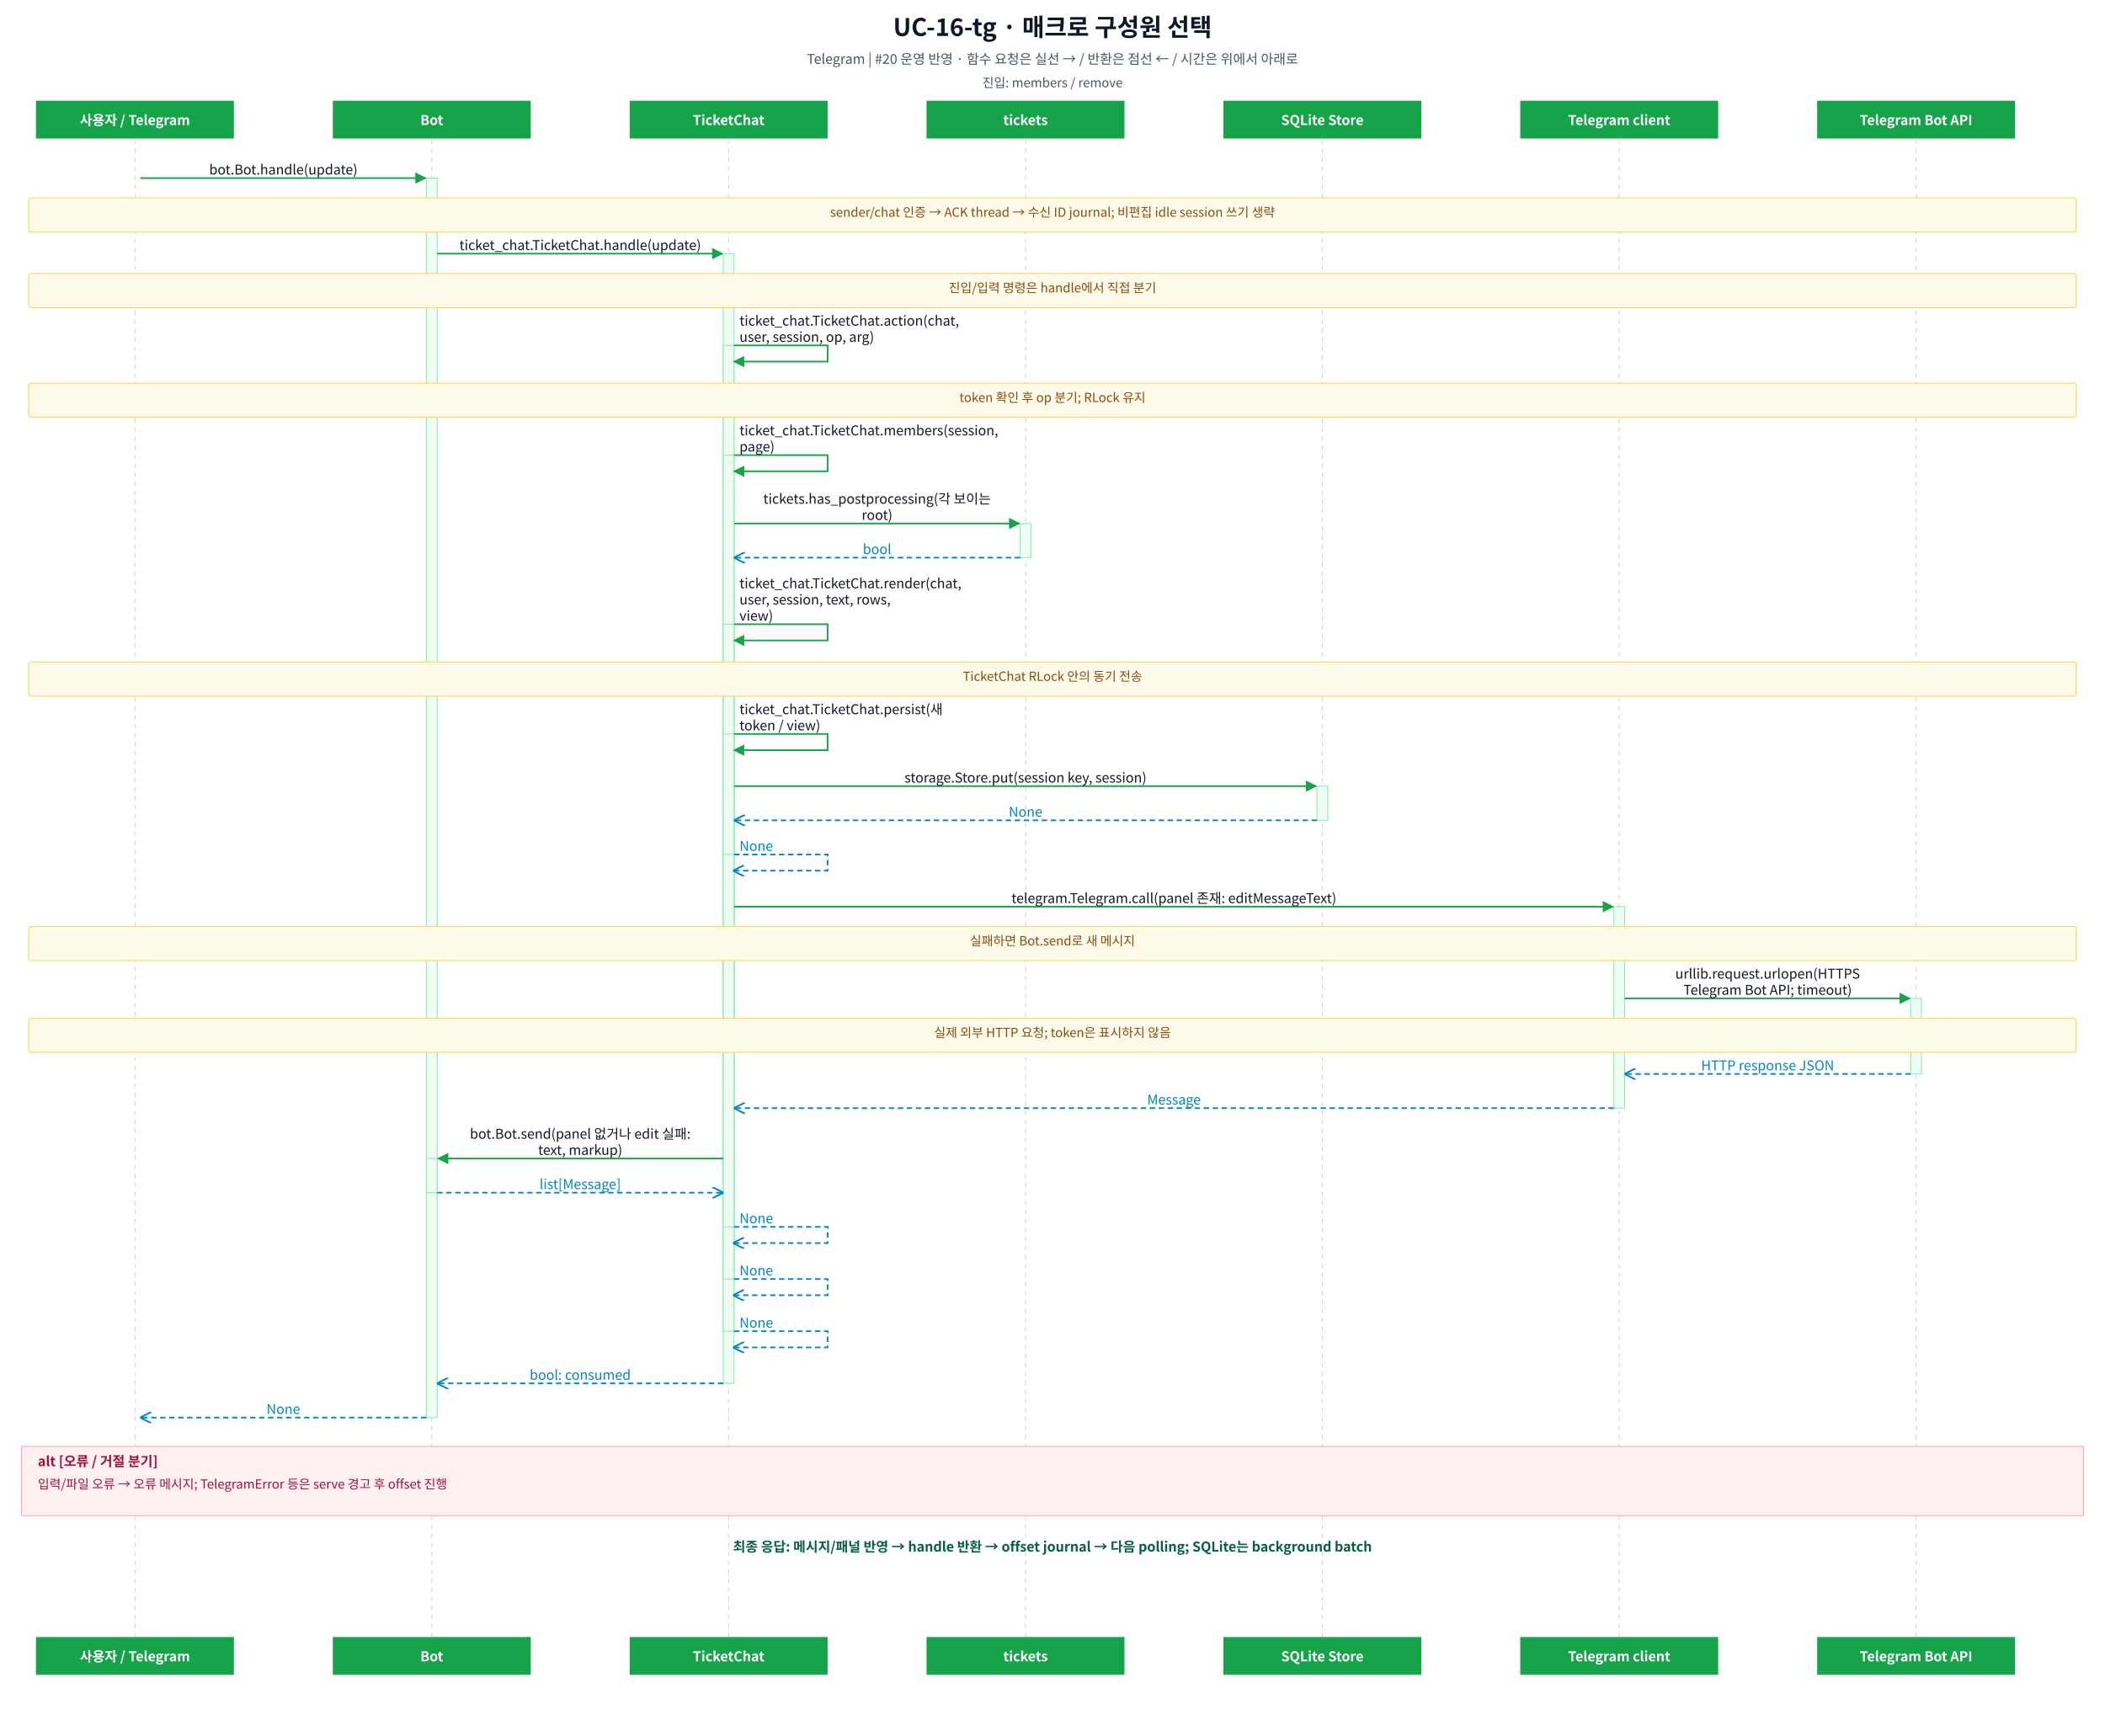
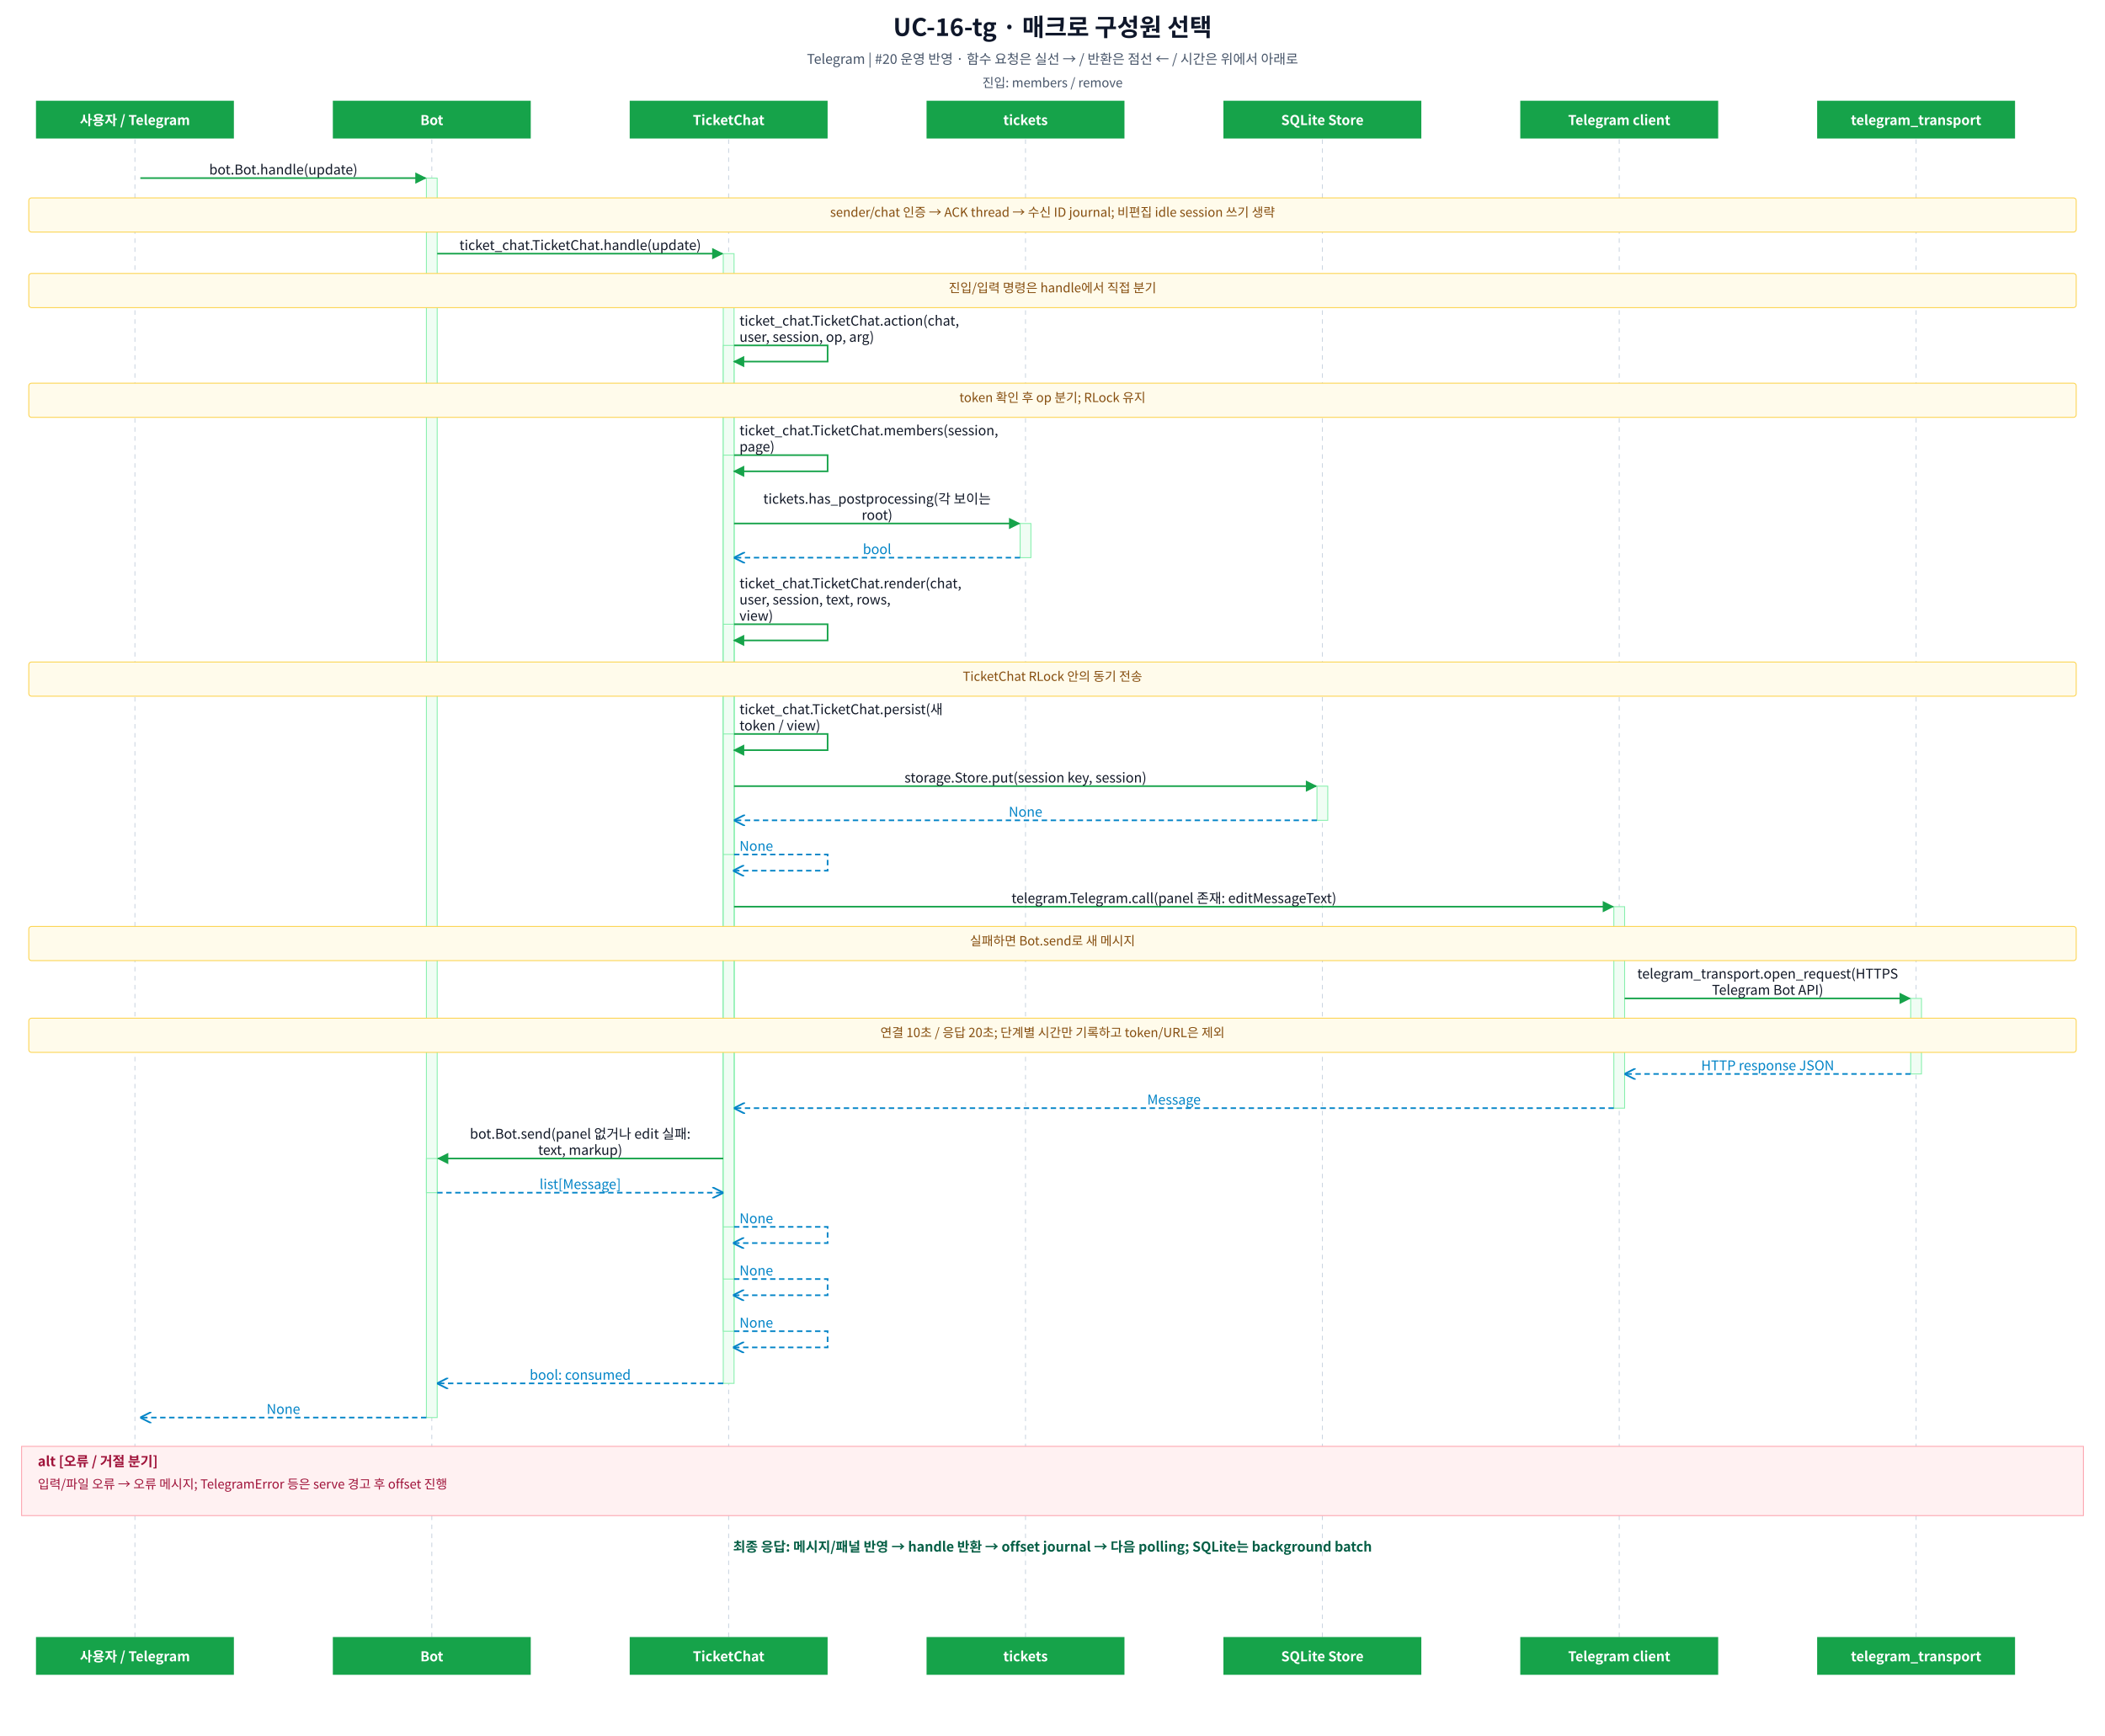
<svg xmlns="http://www.w3.org/2000/svg" width="2340" height="1930" viewBox="0 0 2340 1930" role="img" aria-label="매크로 구성원 선택">
  <defs>
    <marker id="req" viewBox="0 0 10 10" refX="9" refY="5" markerWidth="7" markerHeight="7" orient="auto-start-reverse">
      <path d="M0 0 L10 5 L0 10 z" fill="#16a34a" />
    </marker>
    <marker id="ret" viewBox="0 0 10 10" refX="9" refY="5" markerWidth="7" markerHeight="7" orient="auto-start-reverse">
      <path d="M0 0 L10 5 L0 10" fill="none" stroke="#0284c7" stroke-width="1.5" />
    </marker>
  </defs>
  <rect width="100%" height="100%" fill="white" />
  <g font-family="Noto Sans CJK KR, sans-serif">
    <text x="1170.0" y="40" text-anchor="middle" font-size="27" fill="#0f172a" font-weight="700">UC-16-tg · 매크로 구성원 선택</text>
    <text x="1170.0" y="71" text-anchor="middle" font-size="15" fill="#475569">Telegram | #20 운영 반영 · 함수 요청은 실선 → / 반환은 점선 ← / 시간은 위에서 아래로</text>
    <text x="1170.0" y="97" text-anchor="middle" font-size="14" fill="#475569">진입: members / remove</text>
    <path d="M150.0,155 V1820" stroke="#cbd5e1" stroke-dasharray="5 5" />
    <rect x="40.0" y="112" width="220" height="42" fill="#16a34a" />
    <text x="150.0" y="139" text-anchor="middle" font-size="15" fill="white" font-weight="700">사용자 / Telegram</text>
    <rect x="40.0" y="1820" width="220" height="42" fill="#16a34a" />
    <text x="150.0" y="1847" text-anchor="middle" font-size="15" fill="white" font-weight="700">사용자 / Telegram</text>
    <path d="M480.0,155 V1820" stroke="#cbd5e1" stroke-dasharray="5 5" />
    <rect x="370.0" y="112" width="220" height="42" fill="#16a34a" />
    <text x="480.0" y="139" text-anchor="middle" font-size="15" fill="white" font-weight="700">Bot</text>
    <rect x="370.0" y="1820" width="220" height="42" fill="#16a34a" />
    <text x="480.0" y="1847" text-anchor="middle" font-size="15" fill="white" font-weight="700">Bot</text>
    <path d="M810.0,155 V1820" stroke="#cbd5e1" stroke-dasharray="5 5" />
    <rect x="700.0" y="112" width="220" height="42" fill="#16a34a" />
    <text x="810.0" y="139" text-anchor="middle" font-size="15" fill="white" font-weight="700">TicketChat</text>
    <rect x="700.0" y="1820" width="220" height="42" fill="#16a34a" />
    <text x="810.0" y="1847" text-anchor="middle" font-size="15" fill="white" font-weight="700">TicketChat</text>
    <path d="M1140.0,155 V1820" stroke="#cbd5e1" stroke-dasharray="5 5" />
    <rect x="1030.0" y="112" width="220" height="42" fill="#16a34a" />
    <text x="1140.0" y="139" text-anchor="middle" font-size="15" fill="white" font-weight="700">tickets</text>
    <rect x="1030.0" y="1820" width="220" height="42" fill="#16a34a" />
    <text x="1140.0" y="1847" text-anchor="middle" font-size="15" fill="white" font-weight="700">tickets</text>
    <path d="M1470.0,155 V1820" stroke="#cbd5e1" stroke-dasharray="5 5" />
    <rect x="1360.0" y="112" width="220" height="42" fill="#16a34a" />
    <text x="1470.0" y="139" text-anchor="middle" font-size="15" fill="white" font-weight="700">SQLite Store</text>
    <rect x="1360.0" y="1820" width="220" height="42" fill="#16a34a" />
    <text x="1470.0" y="1847" text-anchor="middle" font-size="15" fill="white" font-weight="700">SQLite Store</text>
    <path d="M1800.0,155 V1820" stroke="#cbd5e1" stroke-dasharray="5 5" />
    <rect x="1690.0" y="112" width="220" height="42" fill="#16a34a" />
    <text x="1800.0" y="139" text-anchor="middle" font-size="15" fill="white" font-weight="700">Telegram client</text>
    <rect x="1690.0" y="1820" width="220" height="42" fill="#16a34a" />
    <text x="1800.0" y="1847" text-anchor="middle" font-size="15" fill="white" font-weight="700">Telegram client</text>
    <path d="M2130.0,155 V1820" stroke="#cbd5e1" stroke-dasharray="5 5" />
    <rect x="2020.0" y="112" width="220" height="42" fill="#16a34a" />
-     <text x="2130.0" y="139" text-anchor="middle" font-size="15" fill="white" font-weight="700">Telegram Bot API</text>
+     <text x="2130.0" y="139" text-anchor="middle" font-size="15" fill="white" font-weight="700">telegram_transport</text>
    <rect x="2020.0" y="1820" width="220" height="42" fill="#16a34a" />
-     <text x="2130.0" y="1847" text-anchor="middle" font-size="15" fill="white" font-weight="700">Telegram Bot API</text>
+     <text x="2130.0" y="1847" text-anchor="middle" font-size="15" fill="white" font-weight="700">telegram_transport</text>
    <rect x="474.0" y="198" width="12" height="1378" fill="#f0fdf4" stroke="#86efac" />
    <rect x="804.0" y="282" width="12" height="1256" fill="#f0fdf4" stroke="#86efac" />
    <rect x="804.0" y="384" width="12" height="1096" fill="#f0fdf4" stroke="#86efac" />
    <rect x="804.0" y="506" width="12" height="916" fill="#f0fdf4" stroke="#86efac" />
    <rect x="804.0" y="694" width="12" height="670" fill="#f0fdf4" stroke="#86efac" />
    <rect x="1794.0" y="1008" width="12" height="224" fill="#f0fdf4" stroke="#86efac" />
    <rect x="804.0" y="816" width="12" height="134" fill="#f0fdf4" stroke="#86efac" />
    <rect x="2124.0" y="1110" width="12" height="84" fill="#f0fdf4" stroke="#86efac" />
    <rect x="1134.0" y="582" width="12" height="38" fill="#f0fdf4" stroke="#86efac" />
    <rect x="1464.0" y="874" width="12" height="38" fill="#f0fdf4" stroke="#86efac" />
    <rect x="474.0" y="1288" width="12" height="38" fill="#f0fdf4" stroke="#86efac" />
    <path d="M156.0,198 H473.0" fill="none" stroke="#16a34a" stroke-width="1.8" marker-end="url(#req)" />
    <text x="315.0" y="194" text-anchor="middle" font-size="15" fill="#111827">bot.Bot.handle(update)</text>
    <rect x="32" y="220" width="2276" height="38" rx="3" fill="#fffbeb" stroke="#fcd34d" />
    <text x="1170.0" y="241" text-anchor="middle" font-size="14" fill="#854d0e">sender/chat 인증 → ACK thread → 수신 ID journal; 비편집 idle session 쓰기 생략</text>
    <path d="M486.0,282 H803.0" fill="none" stroke="#16a34a" stroke-width="1.8" marker-end="url(#req)" />
    <text x="645.0" y="278" text-anchor="middle" font-size="15" fill="#111827">ticket_chat.TicketChat.handle(update)</text>
    <rect x="32" y="304" width="2276" height="38" rx="3" fill="#fffbeb" stroke="#fcd34d" />
    <text x="1170.0" y="325" text-anchor="middle" font-size="14" fill="#854d0e">진입/입력 명령은 handle에서 직접 분기</text>
    <path d="M816.0,384 H920.0 V402 H816.0" fill="none" stroke="#16a34a" stroke-width="1.8" marker-end="url(#req)" />
    <text x="822.0" y="362" text-anchor="start" font-size="15" fill="#111827">ticket_chat.TicketChat.action(chat,</text>
    <text x="822.0" y="380" text-anchor="start" font-size="15" fill="#111827">user, session, op, arg)</text>
    <rect x="32" y="426" width="2276" height="38" rx="3" fill="#fffbeb" stroke="#fcd34d" />
    <text x="1170.0" y="447" text-anchor="middle" font-size="14" fill="#854d0e">token 확인 후 op 분기; RLock 유지</text>
    <path d="M816.0,506 H920.0 V524 H816.0" fill="none" stroke="#16a34a" stroke-width="1.8" marker-end="url(#req)" />
    <text x="822.0" y="484" text-anchor="start" font-size="15" fill="#111827">ticket_chat.TicketChat.members(session,</text>
    <text x="822.0" y="502" text-anchor="start" font-size="15" fill="#111827">page)</text>
    <path d="M816.0,582 H1133.0" fill="none" stroke="#16a34a" stroke-width="1.8" marker-end="url(#req)" />
    <text x="975.0" y="560" text-anchor="middle" font-size="15" fill="#111827">tickets.has_postprocessing(각 보이는</text>
    <text x="975.0" y="578" text-anchor="middle" font-size="15" fill="#111827">root)</text>
    <path d="M1134.0,620 H817.0" fill="none" stroke="#0284c7" stroke-width="1.8" stroke-dasharray="6 4" marker-end="url(#ret)" />
    <text x="975.0" y="616" text-anchor="middle" font-size="15" fill="#0284c7">bool</text>
    <path d="M816.0,694 H920.0 V712 H816.0" fill="none" stroke="#16a34a" stroke-width="1.8" marker-end="url(#req)" />
    <text x="822.0" y="654" text-anchor="start" font-size="15" fill="#111827">ticket_chat.TicketChat.render(chat,</text>
    <text x="822.0" y="672" text-anchor="start" font-size="15" fill="#111827">user, session, text, rows,</text>
    <text x="822.0" y="690" text-anchor="start" font-size="15" fill="#111827">view)</text>
    <rect x="32" y="736" width="2276" height="38" rx="3" fill="#fffbeb" stroke="#fcd34d" />
    <text x="1170.0" y="757" text-anchor="middle" font-size="14" fill="#854d0e">TicketChat RLock 안의 동기 전송</text>
    <path d="M816.0,816 H920.0 V834 H816.0" fill="none" stroke="#16a34a" stroke-width="1.8" marker-end="url(#req)" />
    <text x="822.0" y="794" text-anchor="start" font-size="15" fill="#111827">ticket_chat.TicketChat.persist(새</text>
    <text x="822.0" y="812" text-anchor="start" font-size="15" fill="#111827">token / view)</text>
    <path d="M816.0,874 H1463.0" fill="none" stroke="#16a34a" stroke-width="1.8" marker-end="url(#req)" />
    <text x="1140.0" y="870" text-anchor="middle" font-size="15" fill="#111827">storage.Store.put(session key, session)</text>
    <path d="M1464.0,912 H817.0" fill="none" stroke="#0284c7" stroke-width="1.8" stroke-dasharray="6 4" marker-end="url(#ret)" />
    <text x="1140.0" y="908" text-anchor="middle" font-size="15" fill="#0284c7">None</text>
    <path d="M816.0,950 H920.0 V968 H816.0" fill="none" stroke="#0284c7" stroke-width="1.8" stroke-dasharray="6 4" marker-end="url(#ret)" />
    <text x="822.0" y="946" text-anchor="start" font-size="15" fill="#0284c7">None</text>
    <path d="M816.0,1008 H1793.0" fill="none" stroke="#16a34a" stroke-width="1.8" marker-end="url(#req)" />
    <text x="1305.0" y="1004" text-anchor="middle" font-size="15" fill="#111827">telegram.Telegram.call(panel 존재: editMessageText)</text>
    <rect x="32" y="1030" width="2276" height="38" rx="3" fill="#fffbeb" stroke="#fcd34d" />
    <text x="1170.0" y="1051" text-anchor="middle" font-size="14" fill="#854d0e">실패하면 Bot.send로 새 메시지</text>
    <path d="M1806.0,1110 H2123.0" fill="none" stroke="#16a34a" stroke-width="1.8" marker-end="url(#req)" />
-     <text x="1965.0" y="1088" text-anchor="middle" font-size="15" fill="#111827">urllib.request.urlopen(HTTPS</text>
-     <text x="1965.0" y="1106" text-anchor="middle" font-size="15" fill="#111827">Telegram Bot API; timeout)</text>
+     <text x="1965.0" y="1088" text-anchor="middle" font-size="15" fill="#111827">telegram_transport.open_request(HTTPS</text>
+     <text x="1965.0" y="1106" text-anchor="middle" font-size="15" fill="#111827">Telegram Bot API)</text>
    <rect x="32" y="1132" width="2276" height="38" rx="3" fill="#fffbeb" stroke="#fcd34d" />
-     <text x="1170.0" y="1153" text-anchor="middle" font-size="14" fill="#854d0e">실제 외부 HTTP 요청; token은 표시하지 않음</text>
+     <text x="1170.0" y="1153" text-anchor="middle" font-size="14" fill="#854d0e">연결 10초 / 응답 20초; 단계별 시간만 기록하고 token/URL은 제외</text>
    <path d="M2124.0,1194 H1807.0" fill="none" stroke="#0284c7" stroke-width="1.8" stroke-dasharray="6 4" marker-end="url(#ret)" />
    <text x="1965.0" y="1190" text-anchor="middle" font-size="15" fill="#0284c7">HTTP response JSON</text>
    <path d="M1794.0,1232 H817.0" fill="none" stroke="#0284c7" stroke-width="1.8" stroke-dasharray="6 4" marker-end="url(#ret)" />
    <text x="1305.0" y="1228" text-anchor="middle" font-size="15" fill="#0284c7">Message</text>
    <path d="M804.0,1288 H487.0" fill="none" stroke="#16a34a" stroke-width="1.8" marker-end="url(#req)" />
    <text x="645.0" y="1266" text-anchor="middle" font-size="15" fill="#111827">bot.Bot.send(panel 없거나 edit 실패:</text>
    <text x="645.0" y="1284" text-anchor="middle" font-size="15" fill="#111827">text, markup)</text>
    <path d="M486.0,1326 H803.0" fill="none" stroke="#0284c7" stroke-width="1.8" stroke-dasharray="6 4" marker-end="url(#ret)" />
    <text x="645.0" y="1322" text-anchor="middle" font-size="15" fill="#0284c7">list[Message]</text>
    <path d="M816.0,1364 H920.0 V1382 H816.0" fill="none" stroke="#0284c7" stroke-width="1.8" stroke-dasharray="6 4" marker-end="url(#ret)" />
    <text x="822.0" y="1360" text-anchor="start" font-size="15" fill="#0284c7">None</text>
    <path d="M816.0,1422 H920.0 V1440 H816.0" fill="none" stroke="#0284c7" stroke-width="1.8" stroke-dasharray="6 4" marker-end="url(#ret)" />
    <text x="822.0" y="1418" text-anchor="start" font-size="15" fill="#0284c7">None</text>
    <path d="M816.0,1480 H920.0 V1498 H816.0" fill="none" stroke="#0284c7" stroke-width="1.8" stroke-dasharray="6 4" marker-end="url(#ret)" />
    <text x="822.0" y="1476" text-anchor="start" font-size="15" fill="#0284c7">None</text>
    <path d="M804.0,1538 H487.0" fill="none" stroke="#0284c7" stroke-width="1.8" stroke-dasharray="6 4" marker-end="url(#ret)" />
    <text x="645.0" y="1534" text-anchor="middle" font-size="15" fill="#0284c7">bool: consumed</text>
    <path d="M474.0,1576 H157.0" fill="none" stroke="#0284c7" stroke-width="1.8" stroke-dasharray="6 4" marker-end="url(#ret)" />
    <text x="315.0" y="1572" text-anchor="middle" font-size="15" fill="#0284c7">None</text>
    <rect x="24" y="1608" width="2292" height="77" fill="#fff1f2" stroke="#fda4af" />
    <text x="42" y="1630" text-anchor="start" font-size="15" fill="#9f1239" font-weight="700">alt [오류 / 거절 분기]</text>
    <text x="42" y="1655" text-anchor="start" font-size="14" fill="#9f1239">입력/파일 오류 → 오류 메시지; TelegramError 등은 serve 경고 후 offset 진행</text>
    <text x="1170.0" y="1725" text-anchor="middle" font-size="15" fill="#065f46" font-weight="700">최종 응답: 메시지/패널 반영 → handle 반환 → offset journal → 다음 polling; SQLite는 background batch</text>
  </g>
</svg>
